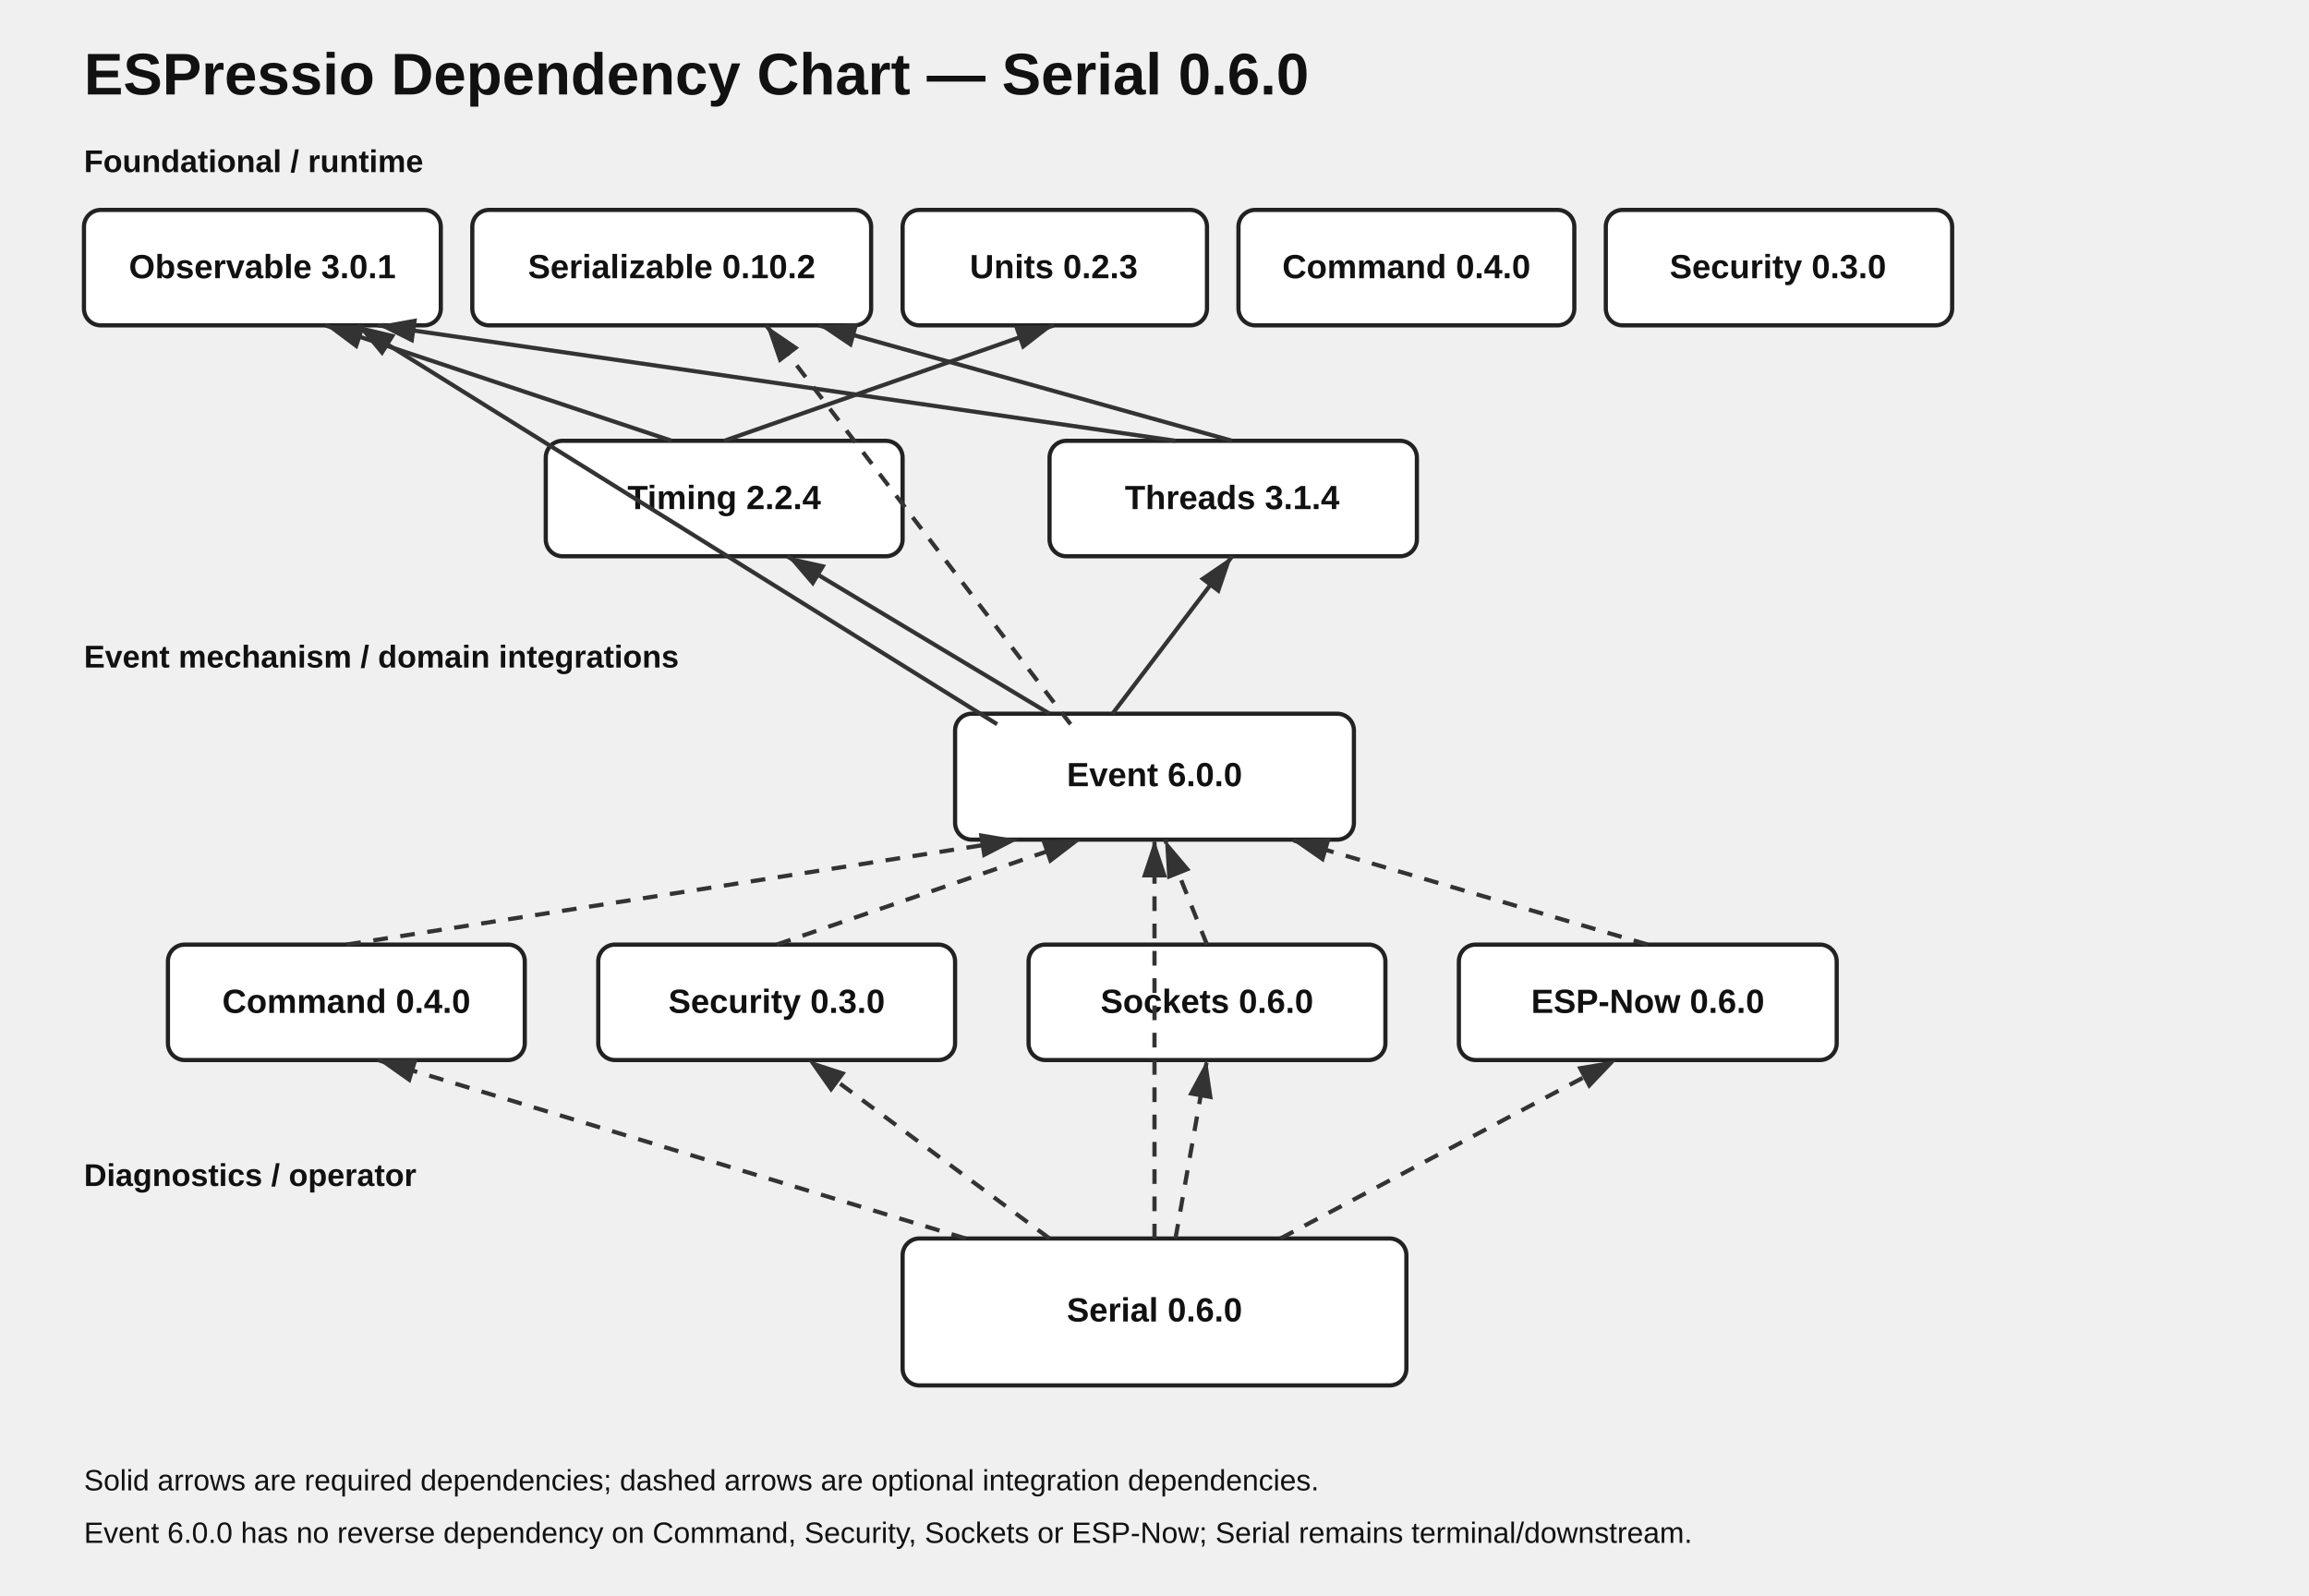
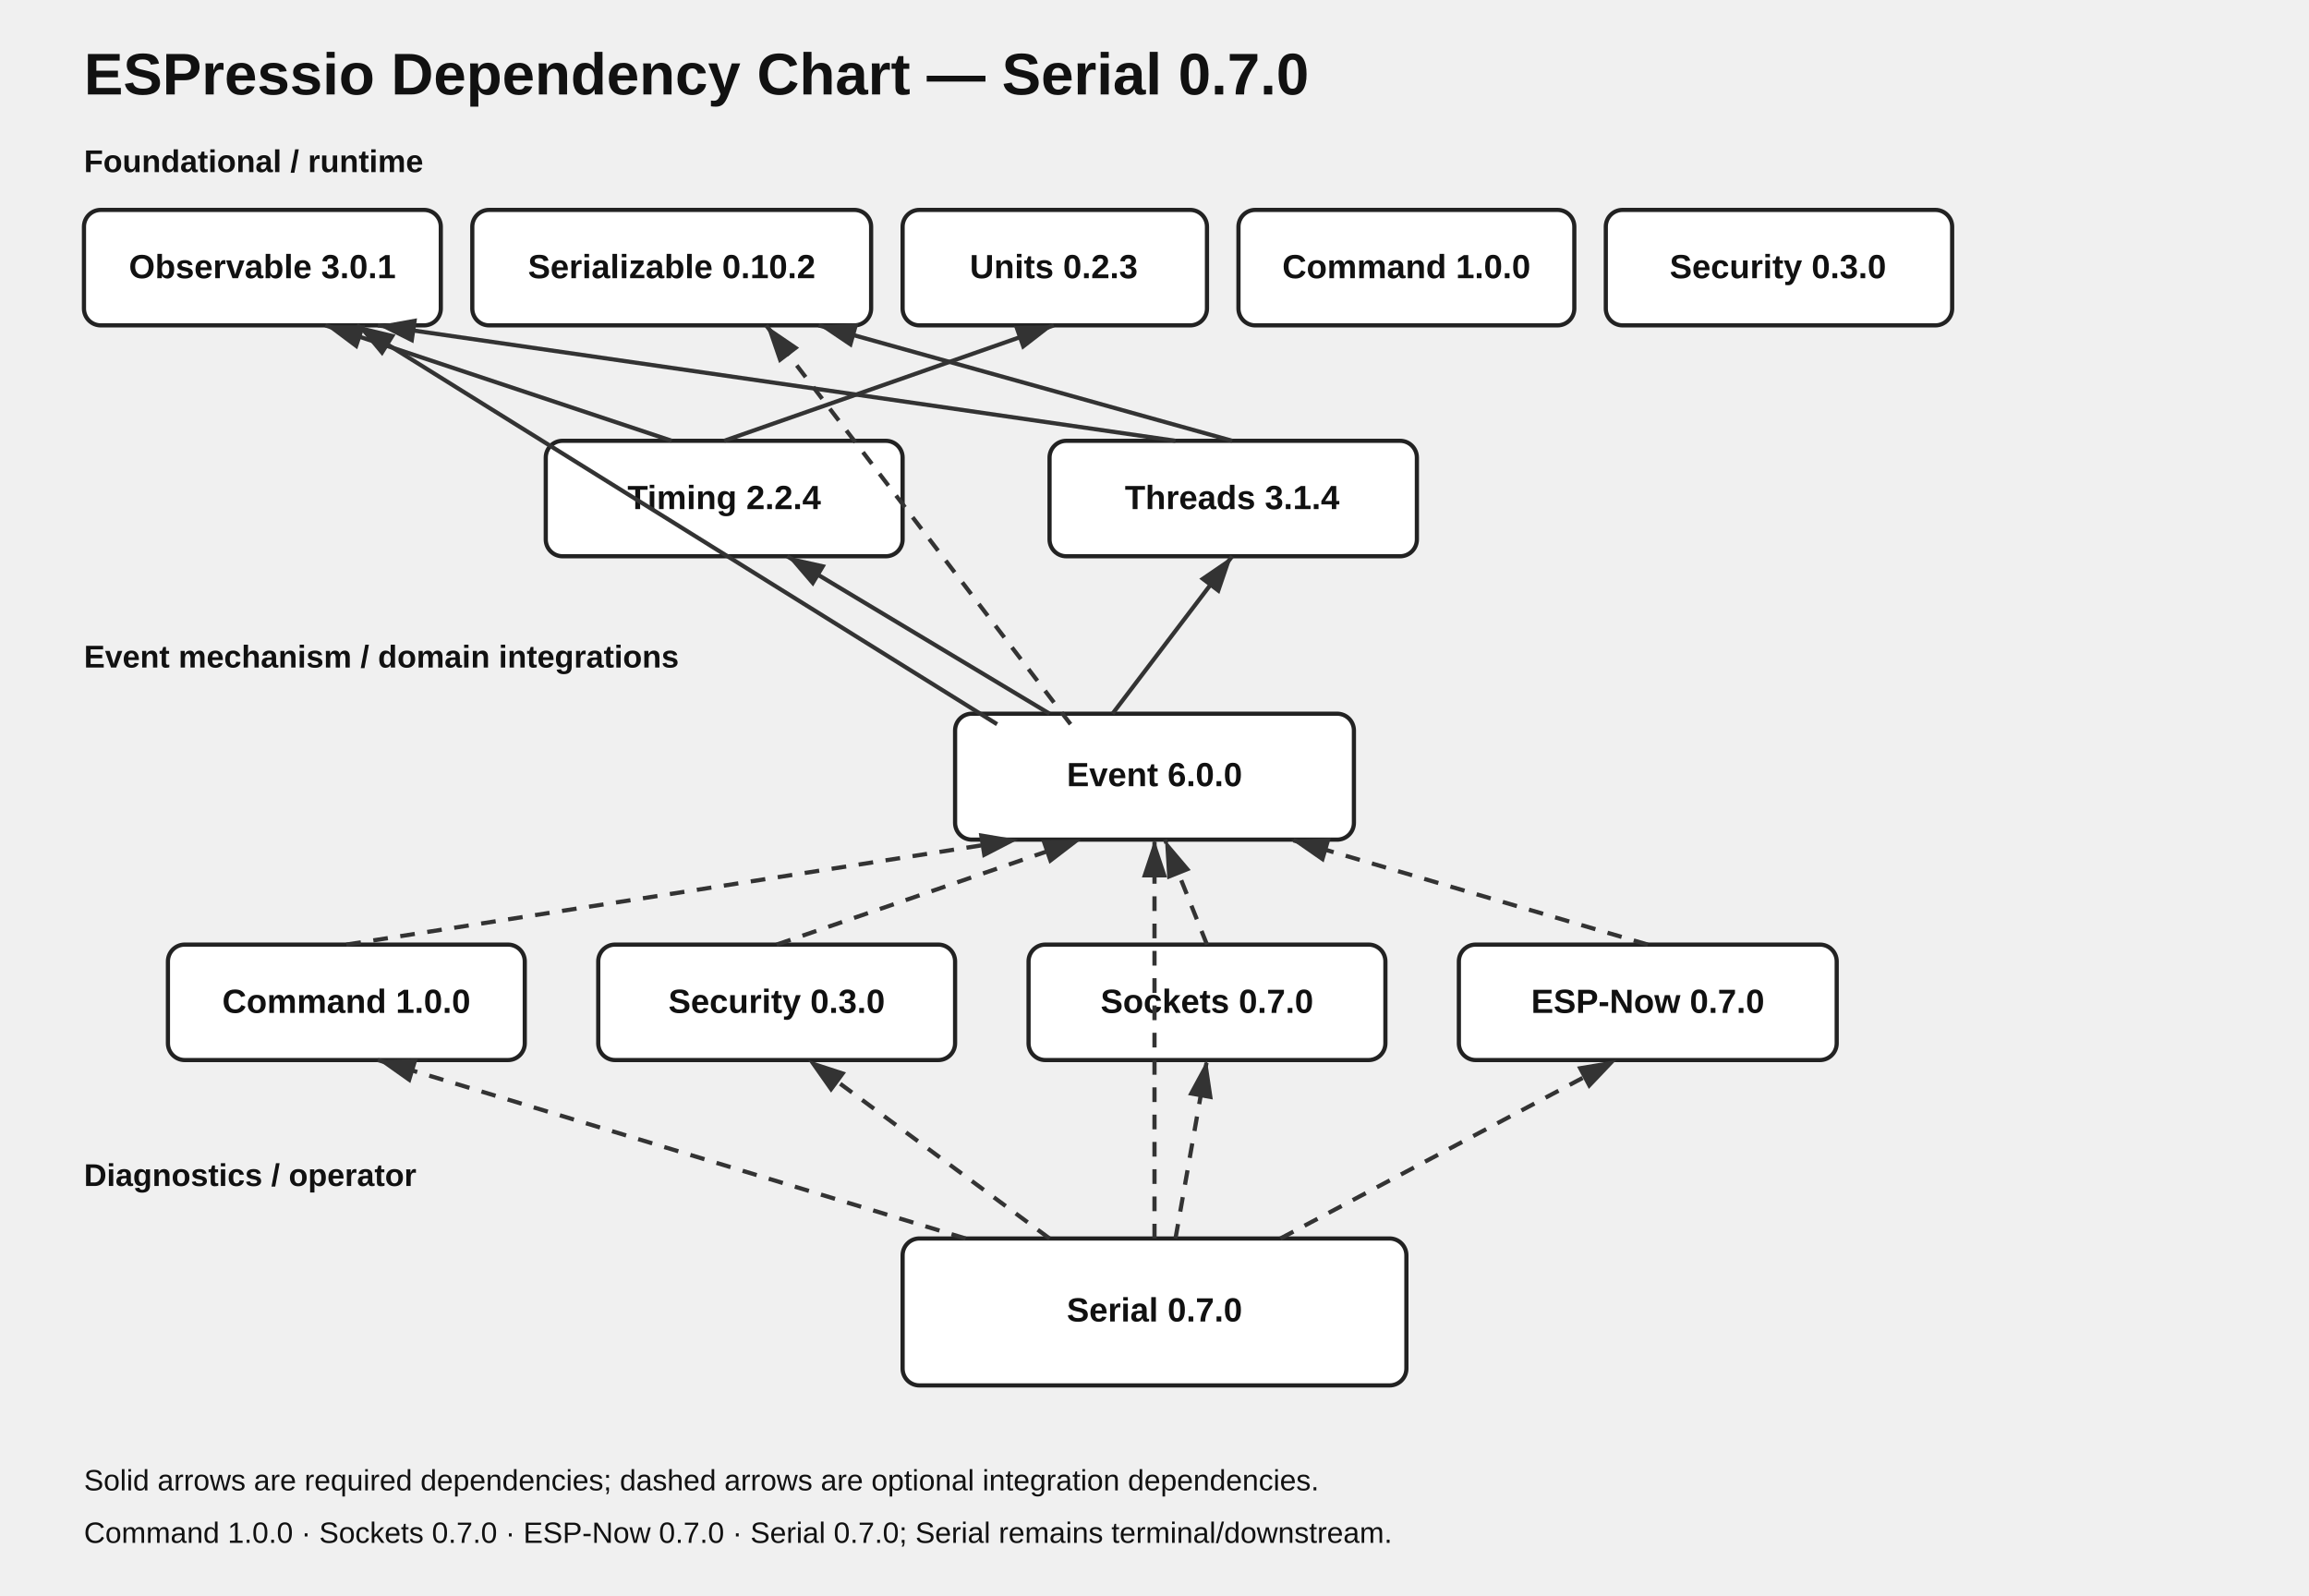
<svg xmlns="http://www.w3.org/2000/svg" width="1100" height="760" viewBox="0 0 1100 760">
  <style>
    text{font-family:Arial,sans-serif;fill:#111}.title{font-size:28px;font-weight:700}.group{font-size:15px;font-weight:700}.node{fill:#fff;stroke:#222;stroke-width:2}.label{font-size:16px;font-weight:600;text-anchor:middle;dominant-baseline:middle}.edge{stroke:#333;stroke-width:2;fill:none;marker-end:url(#a)}.optional{stroke-dasharray:7 6}.note{font-size:14px}
  </style>
  <defs>
    <marker id="a" markerWidth="10" markerHeight="10" refX="9" refY="3" orient="auto">
      <path d="M0,0 L0,6 L9,3 z" fill="#333" />
    </marker>
  </defs>
-   <text x="40" y="45" class="title">ESPressio Dependency Chart — Serial 0.6.0</text>
+   <text x="40" y="45" class="title">ESPressio Dependency Chart — Serial 0.7.0</text>
  <text x="40" y="82" class="group">Foundational / runtime</text>
  <rect class="node" x="40" y="100" width="170" height="55" rx="8" />
  <text class="label" x="125" y="128">Observable 3.0.1</text>
  <rect class="node" x="225" y="100" width="190" height="55" rx="8" />
  <text class="label" x="320" y="128">Serializable 0.10.2</text>
  <rect class="node" x="430" y="100" width="145" height="55" rx="8" />
  <text class="label" x="502" y="128">Units 0.2.3</text>
  <rect class="node" x="590" y="100" width="160" height="55" rx="8" />
-   <text class="label" x="670" y="128">Command 0.4.0</text>
+   <text class="label" x="670" y="128">Command 1.0.0</text>
  <rect class="node" x="765" y="100" width="165" height="55" rx="8" />
  <text class="label" x="847" y="128">Security 0.3.0</text>
  <rect class="node" x="260" y="210" width="170" height="55" rx="8" />
  <text class="label" x="345" y="238">Timing 2.2.4</text>
  <rect class="node" x="500" y="210" width="175" height="55" rx="8" />
  <text class="label" x="587" y="238">Threads 3.1.4</text>
  <path class="edge" d="M345 210 L502 155" />
  <path class="edge" d="M320 210 L155 155" />
  <path class="edge" d="M587 210 L390 155" />
  <path class="edge" d="M560 210 L180 155" />
  <text x="40" y="318" class="group">Event mechanism / domain integrations</text>
  <rect class="node" x="455" y="340" width="190" height="60" rx="8" />
  <text class="label" x="550" y="370">Event 6.0.0</text>
  <rect class="node" x="80" y="450" width="170" height="55" rx="8" />
-   <text class="label" x="165" y="478">Command 0.4.0</text>
+   <text class="label" x="165" y="478">Command 1.0.0</text>
  <rect class="node" x="285" y="450" width="170" height="55" rx="8" />
  <text class="label" x="370" y="478">Security 0.3.0</text>
  <rect class="node" x="490" y="450" width="170" height="55" rx="8" />
-   <text class="label" x="575" y="478">Sockets 0.6.0</text>
+   <text class="label" x="575" y="478">Sockets 0.7.0</text>
  <rect class="node" x="695" y="450" width="180" height="55" rx="8" />
-   <text class="label" x="785" y="478">ESP-Now 0.6.0</text>
+   <text class="label" x="785" y="478">ESP-Now 0.7.0</text>
  <path class="edge" d="M530 340 L587 265" />
  <path class="edge" d="M500 340 L375 265" />
  <path class="edge" d="M475 345 L170 155" />
  <path class="edge optional" d="M510 345 L365 155" />
  <path class="edge optional" d="M165 450 L485 400" />
  <path class="edge optional" d="M370 450 L515 400" />
  <path class="edge optional" d="M575 450 L555 400" />
  <path class="edge optional" d="M785 450 L615 400" />
  <text x="40" y="565" class="group">Diagnostics / operator</text>
  <rect class="node" x="430" y="590" width="240" height="70" rx="8" />
-   <text class="label" x="550" y="625">Serial 0.6.0</text>
+   <text class="label" x="550" y="625">Serial 0.7.0</text>
  <path class="edge optional" d="M460 590 L180 505" />
  <path class="edge optional" d="M500 590 L385 505" />
  <path class="edge optional" d="M560 590 L575 505" />
  <path class="edge optional" d="M610 590 L770 505" />
  <path class="edge optional" d="M550 590 L550 400" />
  <text x="40" y="710" class="note">Solid arrows are required dependencies; dashed arrows are optional integration dependencies.</text>
-   <text x="40" y="735" class="note">Event 6.0.0 has no reverse dependency on Command, Security, Sockets or ESP-Now; Serial remains terminal/downstream.</text>
+   <text x="40" y="735" class="note">Command 1.0.0 · Sockets 0.7.0 · ESP-Now 0.7.0 · Serial 0.7.0; Serial remains terminal/downstream.</text>
</svg>
